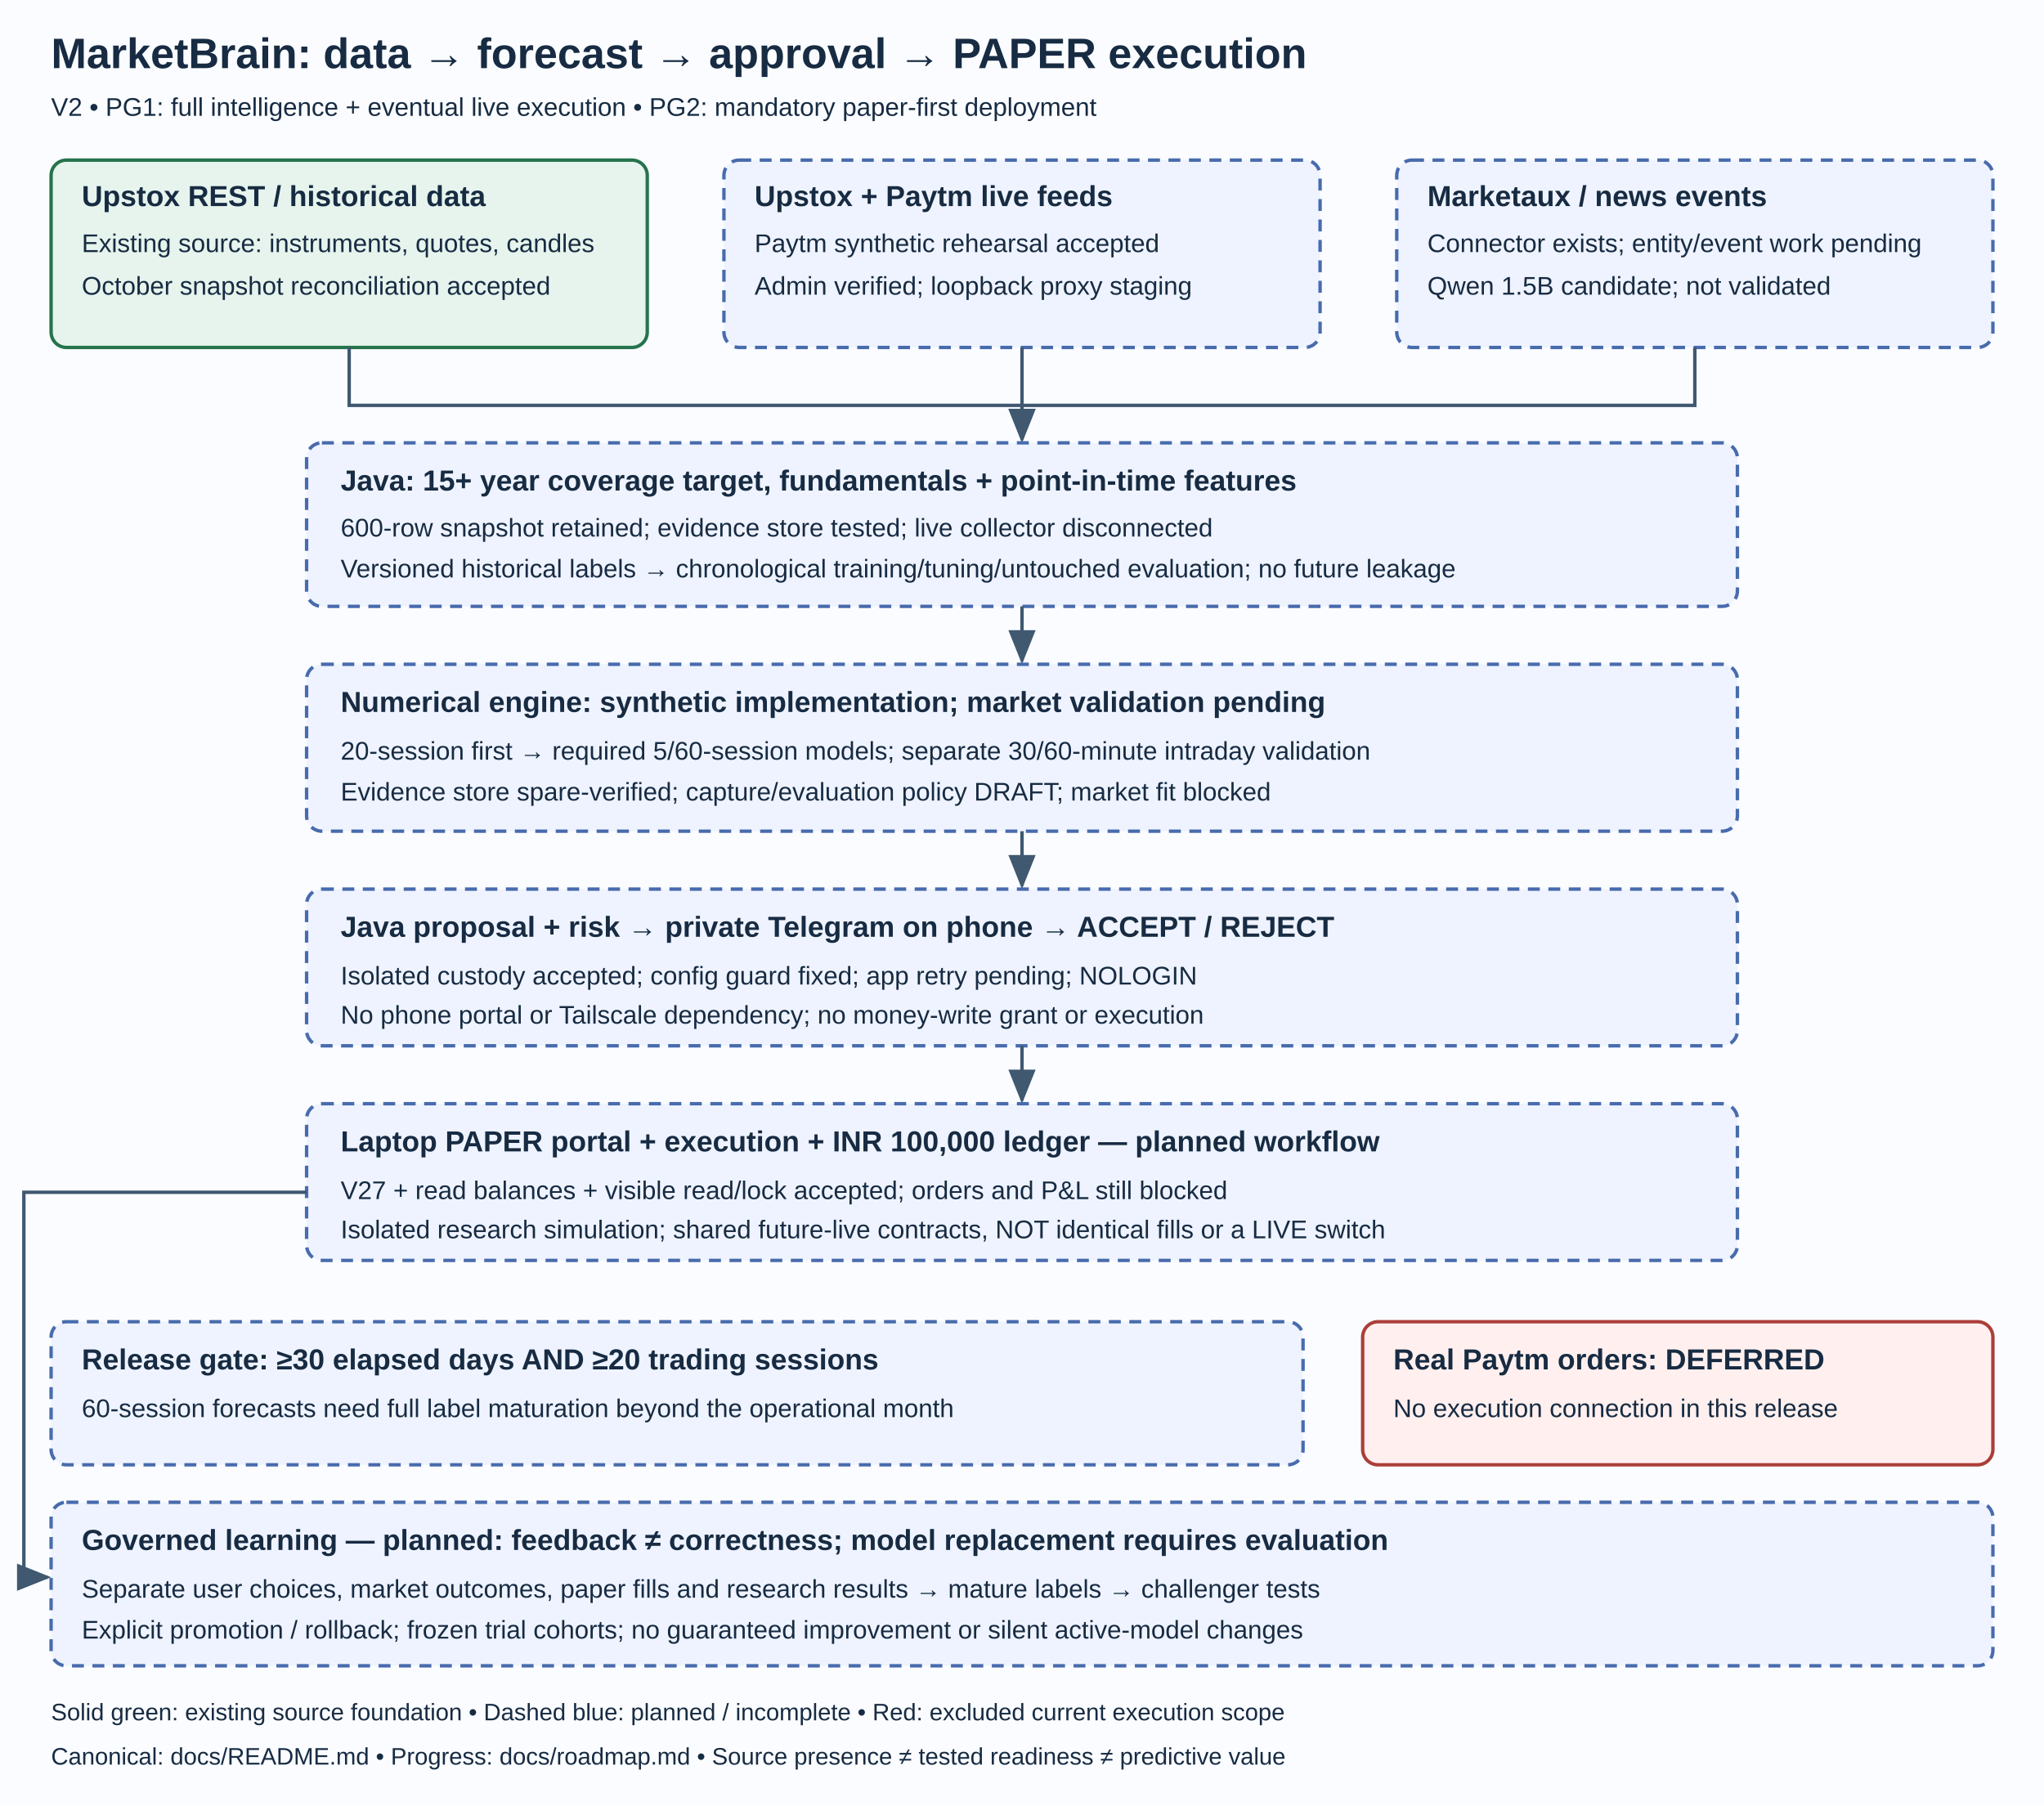
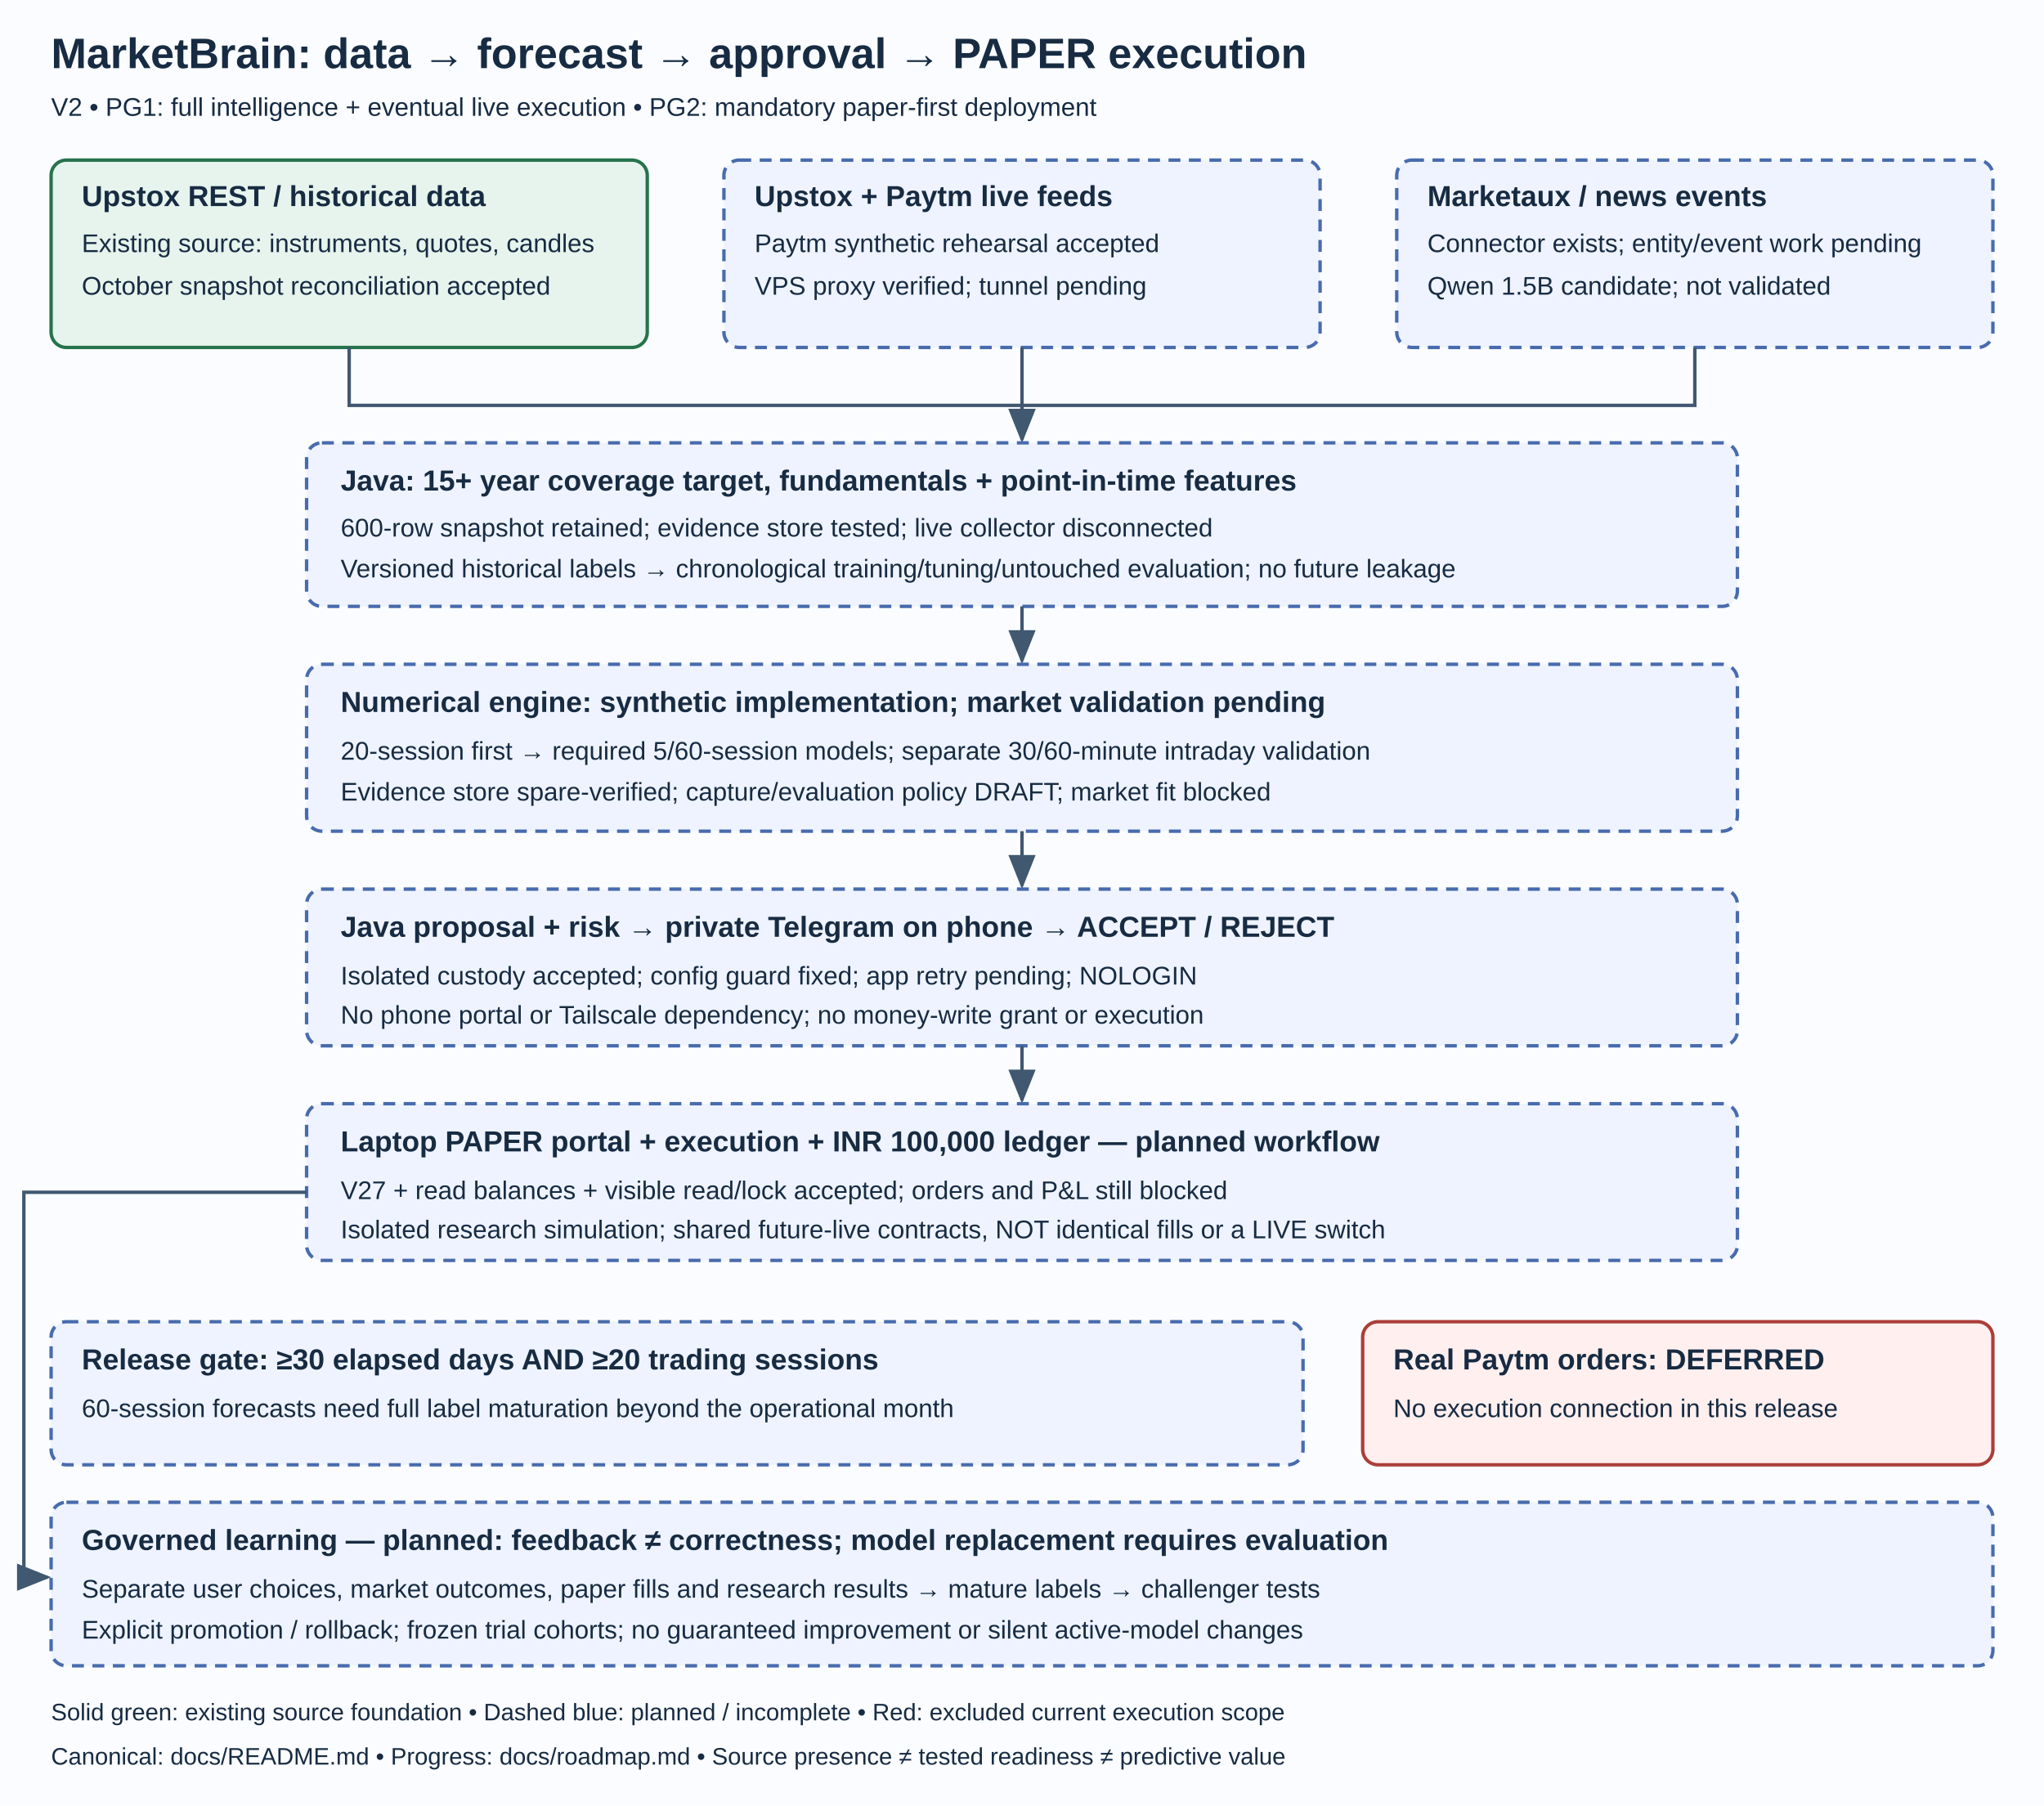
<svg xmlns="http://www.w3.org/2000/svg" width="1200" height="1060" viewBox="0 0 1200 1060" role="img" aria-labelledby="title desc">
  <defs>
    <marker id="arrow" markerWidth="10" markerHeight="8" refX="9" refY="4" orient="auto">
      <path d="M0,0 L10,4 L0,8 Z" fill="#405870" />
    </marker>
    <style>
      text { font-family: Arial, sans-serif; fill: #172b42; }
      .heading { font-size: 25px; font-weight: bold; }
      .label { font-size: 17px; font-weight: bold; }
      .body { font-size: 15px; }
      .small { font-size: 14px; }
      .existing { fill: #e6f4ed; stroke: #26734c; stroke-width: 2; }
      .planned { fill: #eef3ff; stroke: #486bad; stroke-width: 2; stroke-dasharray: 7 5; }
      .blocked { fill: #fff0ef; stroke: #ab3e38; stroke-width: 2; }
      .line { fill: none; stroke: #405870; stroke-width: 2; marker-end: url(#arrow); }
    </style>
  </defs>
  <rect width="1200" height="1060" fill="#fafcff" />
  <text x="30" y="40" class="heading">MarketBrain: data → forecast → approval → PAPER execution</text>
  <text x="30" y="68" class="body">V2 • PG1: full intelligence + eventual live execution • PG2: mandatory paper-first deployment</text>
  <rect x="30" y="94" width="350" height="110" rx="9" class="existing" />
  <text x="48" y="121" class="label">Upstox REST / historical data</text>
  <text x="48" y="148" class="body">Existing source: instruments, quotes, candles</text>
  <text x="48" y="173" class="body">October snapshot reconciliation accepted</text>
  <rect x="425" y="94" width="350" height="110" rx="9" class="planned" />
  <text x="443" y="121" class="label">Upstox + Paytm live feeds</text>
  <text x="443" y="148" class="body">Paytm synthetic rehearsal accepted</text>
-   <text x="443" y="173" class="body">Admin verified; loopback proxy staging</text>
+   <text x="443" y="173" class="body">VPS proxy verified; tunnel pending</text>
  <rect x="820" y="94" width="350" height="110" rx="9" class="planned" />
  <text x="838" y="121" class="label">Marketaux / news events</text>
  <text x="838" y="148" class="body">Connector exists; entity/event work pending</text>
  <text x="838" y="173" class="body">Qwen 1.5B candidate; not validated</text>
  <path d="M205 204 V238 H600 V258" class="line" />
  <path d="M600 204 V258" class="line" />
  <path d="M995 204 V238 H600" fill="none" stroke="#405870" stroke-width="2" />
  <rect x="180" y="260" width="840" height="96" rx="9" class="planned" />
  <text x="200" y="288" class="label">Java: 15+ year coverage target, fundamentals + point-in-time features</text>
  <text x="200" y="315" class="body">600-row snapshot retained; evidence store tested; live collector disconnected</text>
  <text x="200" y="339" class="body">Versioned historical labels → chronological training/tuning/untouched evaluation; no future leakage</text>
  <path d="M600 356 V388" class="line" />
  <rect x="180" y="390" width="840" height="98" rx="9" class="planned" />
  <text x="200" y="418" class="label">Numerical engine: synthetic implementation; market validation pending</text>
  <text x="200" y="446" class="body">20-session first → required 5/60-session models; separate 30/60-minute intraday validation</text>
  <text x="200" y="470" class="body">Evidence store spare-verified; capture/evaluation policy DRAFT; market fit blocked</text>
  <path d="M600 488 V520" class="line" />
  <rect x="180" y="522" width="840" height="92" rx="9" class="planned" />
  <text x="200" y="550" class="label">Java proposal + risk → private Telegram on phone → ACCEPT / REJECT</text>
  <text x="200" y="578" class="body">Isolated custody accepted; config guard fixed; app retry pending; NOLOGIN</text>
  <text x="200" y="601" class="body">No phone portal or Tailscale dependency; no money-write grant or execution</text>
  <path d="M600 614 V646" class="line" />
  <rect x="180" y="648" width="840" height="92" rx="9" class="planned" />
  <text x="200" y="676" class="label">Laptop PAPER portal + execution + INR 100,000 ledger — planned workflow</text>
  <text x="200" y="704" class="body">V27 + read balances + visible read/lock accepted; orders and P&amp;L still blocked</text>
  <text x="200" y="727" class="body">Isolated research simulation; shared future-live contracts, NOT identical fills or a LIVE switch</text>
  <rect x="30" y="776" width="735" height="84" rx="9" class="planned" />
  <text x="48" y="804" class="label">Release gate: ≥30 elapsed days AND ≥20 trading sessions</text>
  <text x="48" y="832" class="body">60-session forecasts need full label maturation beyond the operational month</text>
  <rect x="800" y="776" width="370" height="84" rx="9" class="blocked" />
  <text x="818" y="804" class="label">Real Paytm orders: DEFERRED</text>
  <text x="818" y="832" class="body">No execution connection in this release</text>
  <path d="M180 700 H14 V926 H28" class="line" />
  <rect x="30" y="882" width="1140" height="96" rx="9" class="planned" />
  <text x="48" y="910" class="label">Governed learning — planned: feedback ≠ correctness; model replacement requires evaluation</text>
  <text x="48" y="938" class="body">Separate user choices, market outcomes, paper fills and research results → mature labels → challenger tests</text>
  <text x="48" y="962" class="body">Explicit promotion / rollback; frozen trial cohorts; no guaranteed improvement or silent active-model changes</text>
  <text x="30" y="1010" class="small">Solid green: existing source foundation • Dashed blue: planned / incomplete • Red: excluded current execution scope</text>
  <text x="30" y="1036" class="small">Canonical: docs/README.md • Progress: docs/roadmap.md • Source presence ≠ tested readiness ≠ predictive value</text>
</svg>
